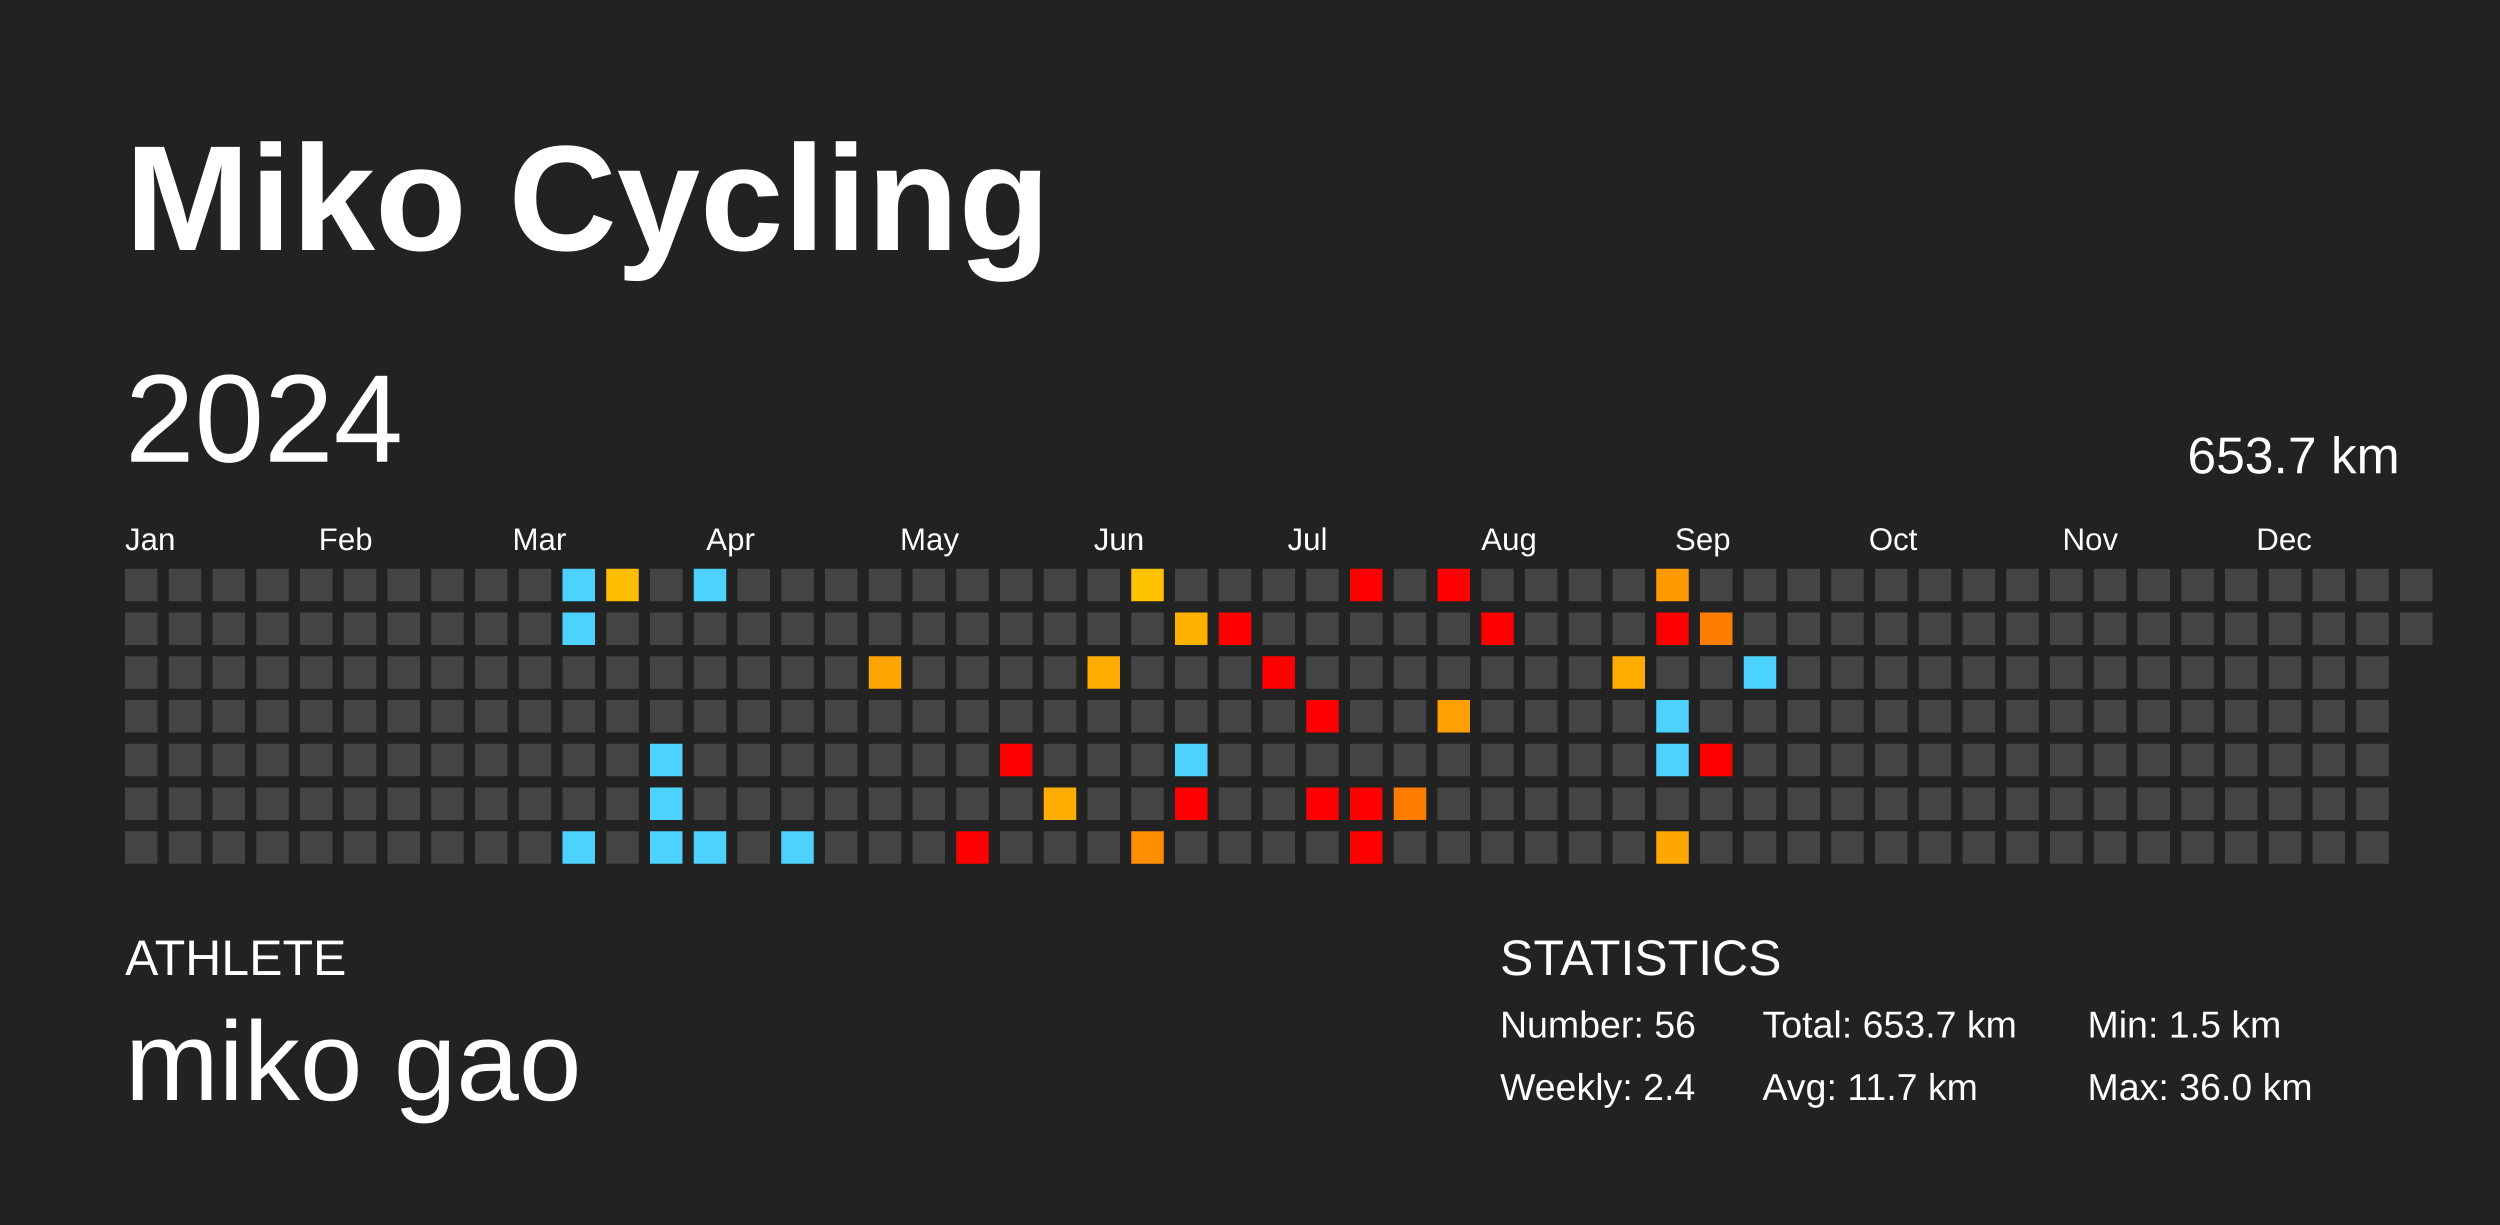
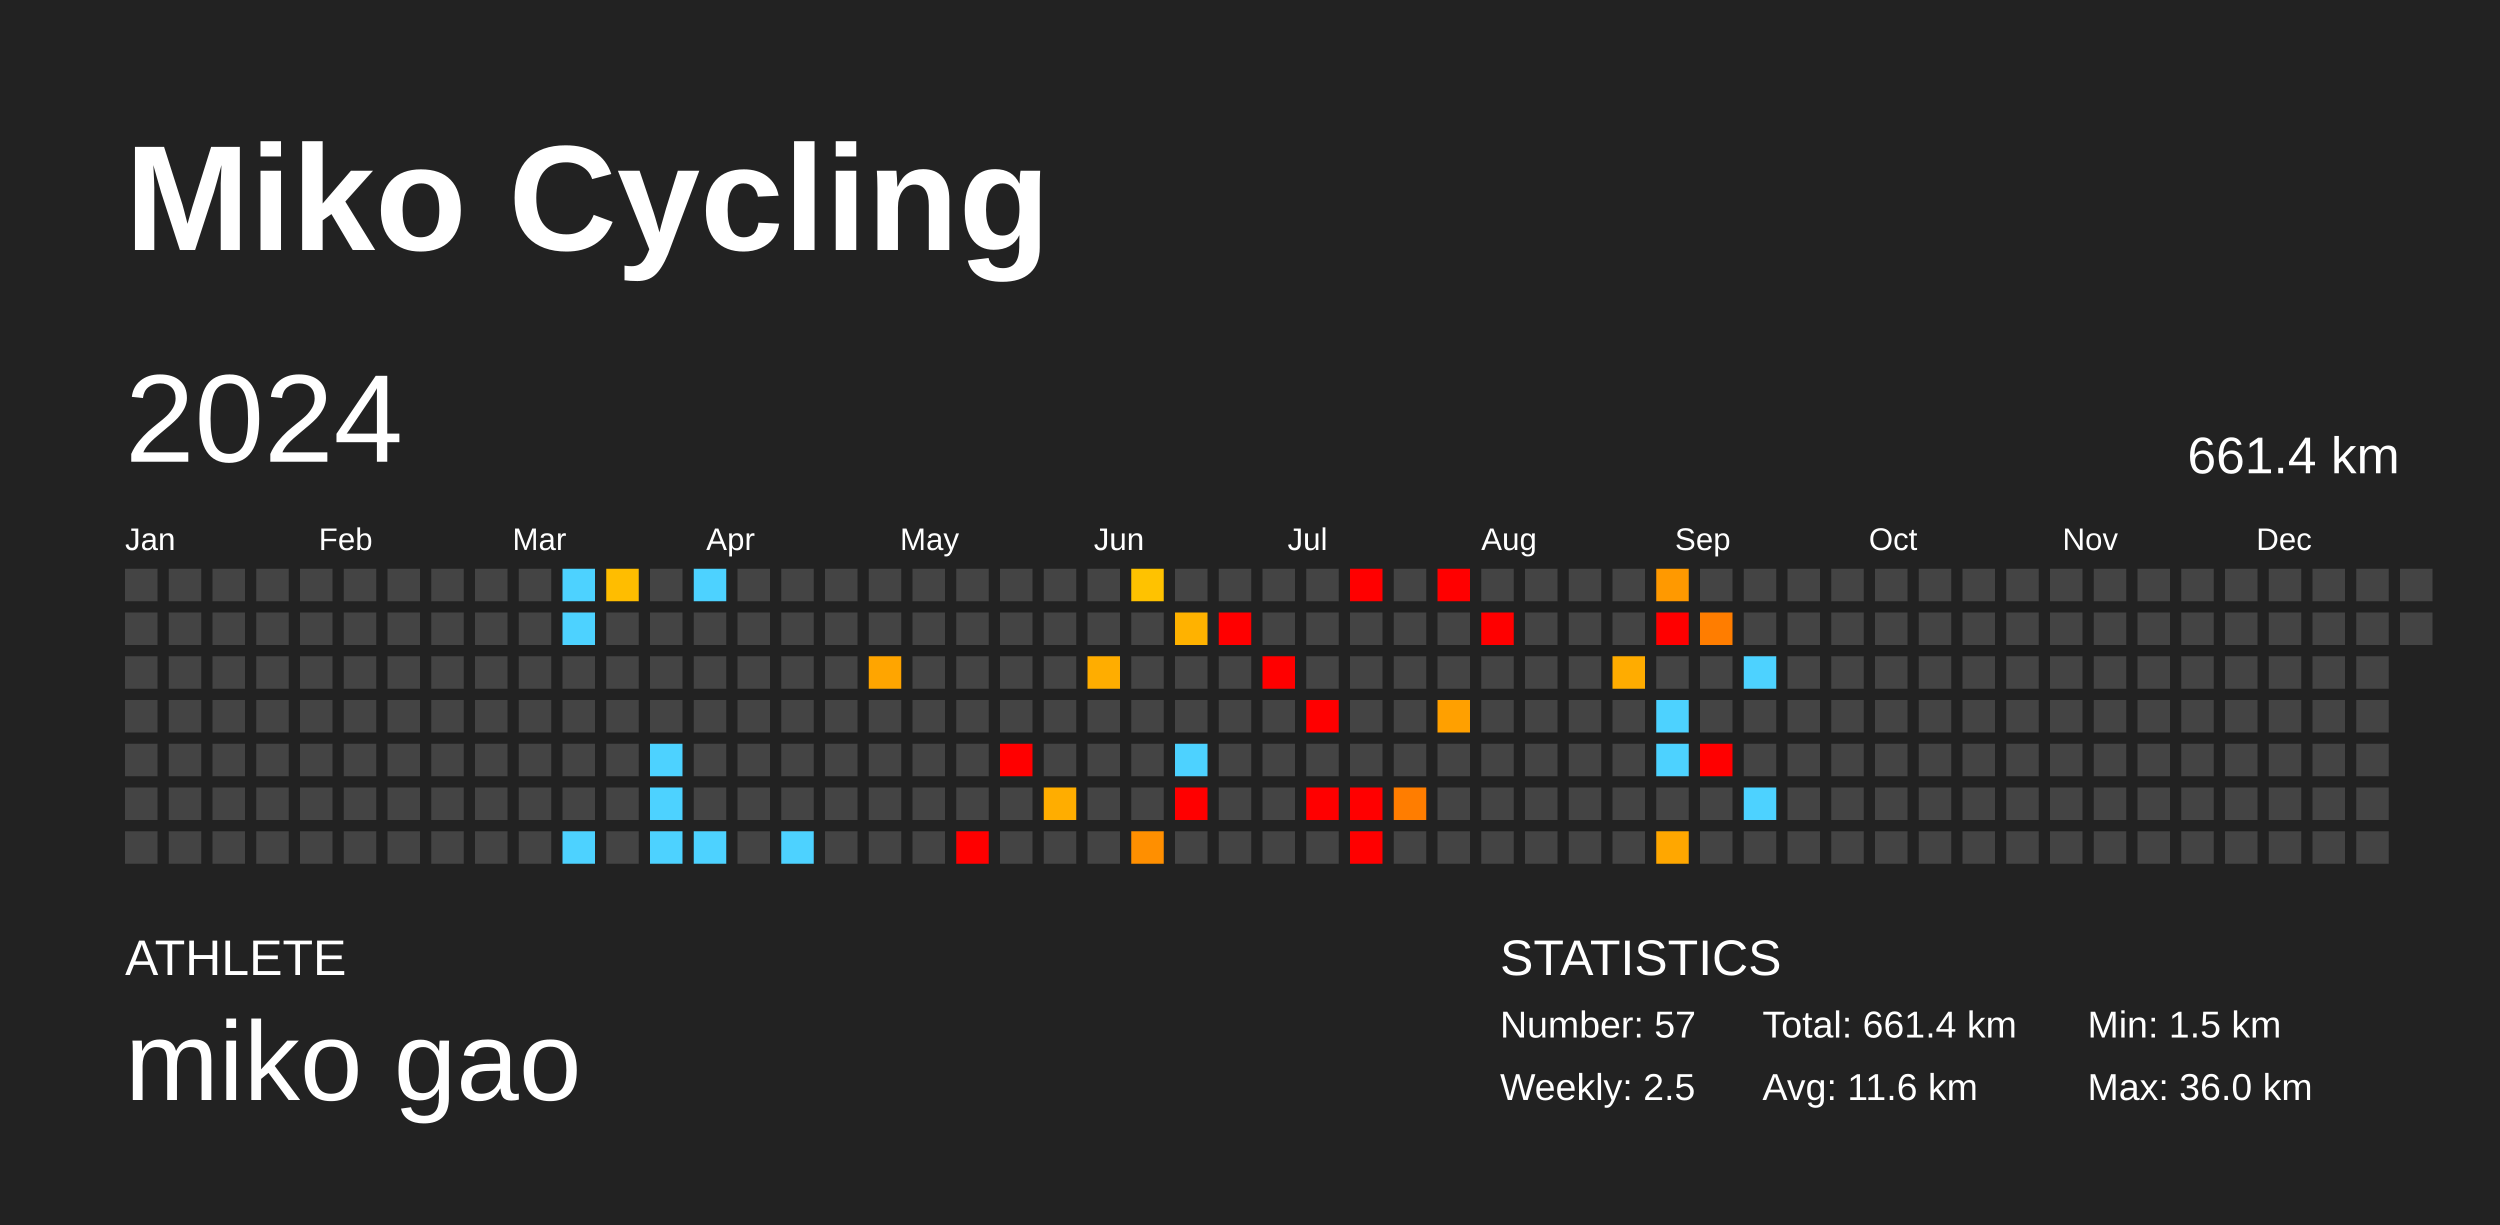
<svg xmlns="http://www.w3.org/2000/svg" baseProfile="full" height="98mm" version="1.1" viewBox="0,0,200,98" width="200mm">
  <defs />
  <rect fill="#222222" height="98" width="200" x="0" y="0" />
  <text fill="#FFFFFF" style="font-size:12px; font-family:Arial; font-weight:bold;" x="10" y="20">Miko Cycling</text>
  <text fill="#FFFFFF" style="font-size:4px; font-family:Arial" x="10" y="78">ATHLETE</text>
  <text fill="#FFFFFF" style="font-size:9px; font-family:Arial" x="10" y="88">miko gao</text>
  <text fill="#FFFFFF" style="font-size:4px; font-family:Arial" x="120" y="78">STATISTICS</text>
-   <text fill="#FFFFFF" style="font-size:3px; font-family:Arial" x="120" y="83">Number: 56</text>
-   <text fill="#FFFFFF" style="font-size:3px; font-family:Arial" x="120" y="88">Weekly: 2.4</text>
-   <text fill="#FFFFFF" style="font-size:3px; font-family:Arial" x="141" y="83">Total: 653.7 km</text>
-   <text fill="#FFFFFF" style="font-size:3px; font-family:Arial" x="141" y="88">Avg: 11.7 km</text>
+   <text fill="#FFFFFF" style="font-size:3px; font-family:Arial" x="120" y="83">Number: 57</text>
+   <text fill="#FFFFFF" style="font-size:3px; font-family:Arial" x="120" y="88">Weekly: 2.5</text>
+   <text fill="#FFFFFF" style="font-size:3px; font-family:Arial" x="141" y="83">Total: 661.4 km</text>
+   <text fill="#FFFFFF" style="font-size:3px; font-family:Arial" x="141" y="88">Avg: 11.6 km</text>
  <text fill="#FFFFFF" style="font-size:3px; font-family:Arial" x="167" y="83">Min: 1.5 km</text>
  <text fill="#FFFFFF" style="font-size:3px; font-family:Arial" x="167" y="88">Max: 36.0 km</text>
  <text dominant-baseline="hanging" fill="#FFFFFF" style="font-size:10.0px; font-family:Arial;" x="10" y="30">2024</text>
-   <text dominant-baseline="hanging" fill="#FFFFFF" style="font-size:4.125px; font-family:Arial;" x="175" y="35">653.7 km</text>
+   <text dominant-baseline="hanging" fill="#FFFFFF" style="font-size:4.125px; font-family:Arial;" x="175" y="35">661.4 km</text>
  <text fill="#FFFFFF" style="font-size:2.5px; font-family:Arial" x="10.0" y="44">Jan</text>
  <text fill="#FFFFFF" style="font-size:2.5px; font-family:Arial" x="25.5" y="44">Feb</text>
  <text fill="#FFFFFF" style="font-size:2.5px; font-family:Arial" x="41.0" y="44">Mar</text>
  <text fill="#FFFFFF" style="font-size:2.5px; font-family:Arial" x="56.5" y="44">Apr</text>
  <text fill="#FFFFFF" style="font-size:2.5px; font-family:Arial" x="72.0" y="44">May</text>
  <text fill="#FFFFFF" style="font-size:2.5px; font-family:Arial" x="87.5" y="44">Jun</text>
  <text fill="#FFFFFF" style="font-size:2.5px; font-family:Arial" x="103.0" y="44">Jul</text>
  <text fill="#FFFFFF" style="font-size:2.5px; font-family:Arial" x="118.5" y="44">Aug</text>
  <text fill="#FFFFFF" style="font-size:2.5px; font-family:Arial" x="134.0" y="44">Sep</text>
  <text fill="#FFFFFF" style="font-size:2.5px; font-family:Arial" x="149.5" y="44">Oct</text>
  <text fill="#FFFFFF" style="font-size:2.5px; font-family:Arial" x="165.0" y="44">Nov</text>
  <text fill="#FFFFFF" style="font-size:2.5px; font-family:Arial" x="180.5" y="44">Dec</text>
  <rect fill="#444444" height="2.6" width="2.6" x="10.0" y="45.5" />
  <rect fill="#444444" height="2.6" width="2.6" x="10.0" y="49.0" />
  <rect fill="#444444" height="2.6" width="2.6" x="10.0" y="52.5" />
  <rect fill="#444444" height="2.6" width="2.6" x="10.0" y="56.0" />
  <rect fill="#444444" height="2.6" width="2.6" x="10.0" y="59.5" />
  <rect fill="#444444" height="2.6" width="2.6" x="10.0" y="63.0" />
  <rect fill="#444444" height="2.6" width="2.6" x="10.0" y="66.5" />
  <rect fill="#444444" height="2.6" width="2.6" x="13.5" y="45.5" />
  <rect fill="#444444" height="2.6" width="2.6" x="13.5" y="49.0" />
  <rect fill="#444444" height="2.6" width="2.6" x="13.5" y="52.5" />
  <rect fill="#444444" height="2.6" width="2.6" x="13.5" y="56.0" />
  <rect fill="#444444" height="2.6" width="2.6" x="13.5" y="59.5" />
  <rect fill="#444444" height="2.6" width="2.6" x="13.5" y="63.0" />
  <rect fill="#444444" height="2.6" width="2.6" x="13.5" y="66.5" />
  <rect fill="#444444" height="2.6" width="2.6" x="17.0" y="45.5" />
  <rect fill="#444444" height="2.6" width="2.6" x="17.0" y="49.0" />
  <rect fill="#444444" height="2.6" width="2.6" x="17.0" y="52.5" />
  <rect fill="#444444" height="2.6" width="2.6" x="17.0" y="56.0" />
  <rect fill="#444444" height="2.6" width="2.6" x="17.0" y="59.5" />
  <rect fill="#444444" height="2.6" width="2.6" x="17.0" y="63.0" />
  <rect fill="#444444" height="2.6" width="2.6" x="17.0" y="66.5" />
  <rect fill="#444444" height="2.6" width="2.6" x="20.5" y="45.5" />
  <rect fill="#444444" height="2.6" width="2.6" x="20.5" y="49.0" />
  <rect fill="#444444" height="2.6" width="2.6" x="20.5" y="52.5" />
  <rect fill="#444444" height="2.6" width="2.6" x="20.5" y="56.0" />
  <rect fill="#444444" height="2.6" width="2.6" x="20.5" y="59.5" />
  <rect fill="#444444" height="2.6" width="2.6" x="20.5" y="63.0" />
  <rect fill="#444444" height="2.6" width="2.6" x="20.5" y="66.5" />
  <rect fill="#444444" height="2.6" width="2.6" x="24.0" y="45.5" />
  <rect fill="#444444" height="2.6" width="2.6" x="24.0" y="49.0" />
  <rect fill="#444444" height="2.6" width="2.6" x="24.0" y="52.5" />
  <rect fill="#444444" height="2.6" width="2.6" x="24.0" y="56.0" />
  <rect fill="#444444" height="2.6" width="2.6" x="24.0" y="59.5" />
  <rect fill="#444444" height="2.6" width="2.6" x="24.0" y="63.0" />
  <rect fill="#444444" height="2.6" width="2.6" x="24.0" y="66.5" />
  <rect fill="#444444" height="2.6" width="2.6" x="27.5" y="45.5" />
  <rect fill="#444444" height="2.6" width="2.6" x="27.5" y="49.0" />
  <rect fill="#444444" height="2.6" width="2.6" x="27.5" y="52.5" />
  <rect fill="#444444" height="2.6" width="2.6" x="27.5" y="56.0" />
  <rect fill="#444444" height="2.6" width="2.6" x="27.5" y="59.5" />
  <rect fill="#444444" height="2.6" width="2.6" x="27.5" y="63.0" />
  <rect fill="#444444" height="2.6" width="2.6" x="27.5" y="66.5" />
  <rect fill="#444444" height="2.6" width="2.6" x="31.0" y="45.5" />
  <rect fill="#444444" height="2.6" width="2.6" x="31.0" y="49.0" />
  <rect fill="#444444" height="2.6" width="2.6" x="31.0" y="52.5" />
  <rect fill="#444444" height="2.6" width="2.6" x="31.0" y="56.0" />
  <rect fill="#444444" height="2.6" width="2.6" x="31.0" y="59.5" />
  <rect fill="#444444" height="2.6" width="2.6" x="31.0" y="63.0" />
  <rect fill="#444444" height="2.6" width="2.6" x="31.0" y="66.5" />
  <rect fill="#444444" height="2.6" width="2.6" x="34.5" y="45.5" />
  <rect fill="#444444" height="2.6" width="2.6" x="34.5" y="49.0" />
  <rect fill="#444444" height="2.6" width="2.6" x="34.5" y="52.5" />
  <rect fill="#444444" height="2.6" width="2.6" x="34.5" y="56.0" />
  <rect fill="#444444" height="2.6" width="2.6" x="34.5" y="59.5" />
  <rect fill="#444444" height="2.6" width="2.6" x="34.5" y="63.0" />
  <rect fill="#444444" height="2.6" width="2.6" x="34.5" y="66.5" />
  <rect fill="#444444" height="2.6" width="2.6" x="38.0" y="45.5" />
  <rect fill="#444444" height="2.6" width="2.6" x="38.0" y="49.0" />
  <rect fill="#444444" height="2.6" width="2.6" x="38.0" y="52.5" />
  <rect fill="#444444" height="2.6" width="2.6" x="38.0" y="56.0" />
  <rect fill="#444444" height="2.6" width="2.6" x="38.0" y="59.5" />
  <rect fill="#444444" height="2.6" width="2.6" x="38.0" y="63.0" />
  <rect fill="#444444" height="2.6" width="2.6" x="38.0" y="66.5" />
  <rect fill="#444444" height="2.6" width="2.6" x="41.5" y="45.5" />
  <rect fill="#444444" height="2.6" width="2.6" x="41.5" y="49.0" />
  <rect fill="#444444" height="2.6" width="2.6" x="41.5" y="52.5" />
  <rect fill="#444444" height="2.6" width="2.6" x="41.5" y="56.0" />
  <rect fill="#444444" height="2.6" width="2.6" x="41.5" y="59.5" />
  <rect fill="#444444" height="2.6" width="2.6" x="41.5" y="63.0" />
  <rect fill="#444444" height="2.6" width="2.6" x="41.5" y="66.5" />
  <rect fill="#4dd2ff" height="2.6" width="2.6" x="45.0" y="45.5" />
  <rect fill="#4dd2ff" height="2.6" width="2.6" x="45.0" y="49.0" />
  <rect fill="#444444" height="2.6" width="2.6" x="45.0" y="52.5" />
  <rect fill="#444444" height="2.6" width="2.6" x="45.0" y="56.0" />
  <rect fill="#444444" height="2.6" width="2.6" x="45.0" y="59.5" />
  <rect fill="#444444" height="2.6" width="2.6" x="45.0" y="63.0" />
  <rect fill="#4dd2ff" height="2.6" width="2.6" x="45.0" y="66.5" />
  <rect fill="#ffbd00" height="2.6" width="2.6" x="48.5" y="45.5" />
  <rect fill="#444444" height="2.6" width="2.6" x="48.5" y="49.0" />
  <rect fill="#444444" height="2.6" width="2.6" x="48.5" y="52.5" />
  <rect fill="#444444" height="2.6" width="2.6" x="48.5" y="56.0" />
  <rect fill="#444444" height="2.6" width="2.6" x="48.5" y="59.5" />
  <rect fill="#444444" height="2.6" width="2.6" x="48.5" y="63.0" />
  <rect fill="#444444" height="2.6" width="2.6" x="48.5" y="66.5" />
  <rect fill="#444444" height="2.6" width="2.6" x="52.0" y="45.5" />
  <rect fill="#444444" height="2.6" width="2.6" x="52.0" y="49.0" />
  <rect fill="#444444" height="2.6" width="2.6" x="52.0" y="52.5" />
  <rect fill="#444444" height="2.6" width="2.6" x="52.0" y="56.0" />
  <rect fill="#4dd2ff" height="2.6" width="2.6" x="52.0" y="59.5" />
  <rect fill="#4dd2ff" height="2.6" width="2.6" x="52.0" y="63.0" />
  <rect fill="#4dd2ff" height="2.6" width="2.6" x="52.0" y="66.5" />
  <rect fill="#4dd2ff" height="2.6" width="2.6" x="55.5" y="45.5" />
  <rect fill="#444444" height="2.6" width="2.6" x="55.5" y="49.0" />
  <rect fill="#444444" height="2.6" width="2.6" x="55.5" y="52.5" />
  <rect fill="#444444" height="2.6" width="2.6" x="55.5" y="56.0" />
  <rect fill="#444444" height="2.6" width="2.6" x="55.5" y="59.5" />
  <rect fill="#444444" height="2.6" width="2.6" x="55.5" y="63.0" />
  <rect fill="#4dd2ff" height="2.6" width="2.6" x="55.5" y="66.5" />
  <rect fill="#444444" height="2.6" width="2.6" x="59.0" y="45.5" />
  <rect fill="#444444" height="2.6" width="2.6" x="59.0" y="49.0" />
  <rect fill="#444444" height="2.6" width="2.6" x="59.0" y="52.5" />
  <rect fill="#444444" height="2.6" width="2.6" x="59.0" y="56.0" />
  <rect fill="#444444" height="2.6" width="2.6" x="59.0" y="59.5" />
  <rect fill="#444444" height="2.6" width="2.6" x="59.0" y="63.0" />
  <rect fill="#444444" height="2.6" width="2.6" x="59.0" y="66.5" />
  <rect fill="#444444" height="2.6" width="2.6" x="62.5" y="45.5" />
  <rect fill="#444444" height="2.6" width="2.6" x="62.5" y="49.0" />
  <rect fill="#444444" height="2.6" width="2.6" x="62.5" y="52.5" />
  <rect fill="#444444" height="2.6" width="2.6" x="62.5" y="56.0" />
  <rect fill="#444444" height="2.6" width="2.6" x="62.5" y="59.5" />
  <rect fill="#444444" height="2.6" width="2.6" x="62.5" y="63.0" />
  <rect fill="#4dd2ff" height="2.6" width="2.6" x="62.5" y="66.5" />
  <rect fill="#444444" height="2.6" width="2.6" x="66.0" y="45.5" />
  <rect fill="#444444" height="2.6" width="2.6" x="66.0" y="49.0" />
  <rect fill="#444444" height="2.6" width="2.6" x="66.0" y="52.5" />
  <rect fill="#444444" height="2.6" width="2.6" x="66.0" y="56.0" />
  <rect fill="#444444" height="2.6" width="2.6" x="66.0" y="59.5" />
  <rect fill="#444444" height="2.6" width="2.6" x="66.0" y="63.0" />
  <rect fill="#444444" height="2.6" width="2.6" x="66.0" y="66.5" />
  <rect fill="#444444" height="2.6" width="2.6" x="69.5" y="45.5" />
  <rect fill="#444444" height="2.6" width="2.6" x="69.5" y="49.0" />
  <rect fill="#ffa500" height="2.6" width="2.6" x="69.5" y="52.5" />
  <rect fill="#444444" height="2.6" width="2.6" x="69.5" y="56.0" />
  <rect fill="#444444" height="2.6" width="2.6" x="69.5" y="59.5" />
  <rect fill="#444444" height="2.6" width="2.6" x="69.5" y="63.0" />
  <rect fill="#444444" height="2.6" width="2.6" x="69.5" y="66.5" />
  <rect fill="#444444" height="2.6" width="2.6" x="73.0" y="45.5" />
  <rect fill="#444444" height="2.6" width="2.6" x="73.0" y="49.0" />
  <rect fill="#444444" height="2.6" width="2.6" x="73.0" y="52.5" />
  <rect fill="#444444" height="2.6" width="2.6" x="73.0" y="56.0" />
  <rect fill="#444444" height="2.6" width="2.6" x="73.0" y="59.5" />
  <rect fill="#444444" height="2.6" width="2.6" x="73.0" y="63.0" />
  <rect fill="#444444" height="2.6" width="2.6" x="73.0" y="66.5" />
  <rect fill="#444444" height="2.6" width="2.6" x="76.5" y="45.5" />
  <rect fill="#444444" height="2.6" width="2.6" x="76.5" y="49.0" />
  <rect fill="#444444" height="2.6" width="2.6" x="76.5" y="52.5" />
  <rect fill="#444444" height="2.6" width="2.6" x="76.5" y="56.0" />
  <rect fill="#444444" height="2.6" width="2.6" x="76.5" y="59.5" />
  <rect fill="#444444" height="2.6" width="2.6" x="76.5" y="63.0" />
  <rect fill="red" height="2.6" width="2.6" x="76.5" y="66.5" />
  <rect fill="#444444" height="2.6" width="2.6" x="80.0" y="45.5" />
  <rect fill="#444444" height="2.6" width="2.6" x="80.0" y="49.0" />
  <rect fill="#444444" height="2.6" width="2.6" x="80.0" y="52.5" />
  <rect fill="#444444" height="2.6" width="2.6" x="80.0" y="56.0" />
  <rect fill="red" height="2.6" width="2.6" x="80.0" y="59.5" />
  <rect fill="#444444" height="2.6" width="2.6" x="80.0" y="63.0" />
  <rect fill="#444444" height="2.6" width="2.6" x="80.0" y="66.5" />
  <rect fill="#444444" height="2.6" width="2.6" x="83.5" y="45.5" />
  <rect fill="#444444" height="2.6" width="2.6" x="83.5" y="49.0" />
  <rect fill="#444444" height="2.6" width="2.6" x="83.5" y="52.5" />
  <rect fill="#444444" height="2.6" width="2.6" x="83.5" y="56.0" />
  <rect fill="#444444" height="2.6" width="2.6" x="83.5" y="59.5" />
  <rect fill="#ffad00" height="2.6" width="2.6" x="83.5" y="63.0" />
  <rect fill="#444444" height="2.6" width="2.6" x="83.5" y="66.5" />
  <rect fill="#444444" height="2.6" width="2.6" x="87.0" y="45.5" />
  <rect fill="#444444" height="2.6" width="2.6" x="87.0" y="49.0" />
  <rect fill="#ffad00" height="2.6" width="2.6" x="87.0" y="52.5" />
  <rect fill="#444444" height="2.6" width="2.6" x="87.0" y="56.0" />
  <rect fill="#444444" height="2.6" width="2.6" x="87.0" y="59.5" />
  <rect fill="#444444" height="2.6" width="2.6" x="87.0" y="63.0" />
  <rect fill="#444444" height="2.6" width="2.6" x="87.0" y="66.5" />
  <rect fill="#ffc200" height="2.6" width="2.6" x="90.5" y="45.5" />
  <rect fill="#444444" height="2.6" width="2.6" x="90.5" y="49.0" />
  <rect fill="#444444" height="2.6" width="2.6" x="90.5" y="52.5" />
  <rect fill="#444444" height="2.6" width="2.6" x="90.5" y="56.0" />
  <rect fill="#444444" height="2.6" width="2.6" x="90.5" y="59.5" />
  <rect fill="#444444" height="2.6" width="2.6" x="90.5" y="63.0" />
  <rect fill="#ff8f00" height="2.6" width="2.6" x="90.5" y="66.5" />
  <rect fill="#444444" height="2.6" width="2.6" x="94.0" y="45.5" />
  <rect fill="#ffb200" height="2.6" width="2.6" x="94.0" y="49.0" />
  <rect fill="#444444" height="2.6" width="2.6" x="94.0" y="52.5" />
  <rect fill="#444444" height="2.6" width="2.6" x="94.0" y="56.0" />
  <rect fill="#4dd2ff" height="2.6" width="2.6" x="94.0" y="59.5" />
  <rect fill="red" height="2.6" width="2.6" x="94.0" y="63.0" />
  <rect fill="#444444" height="2.6" width="2.6" x="94.0" y="66.5" />
  <rect fill="#444444" height="2.6" width="2.6" x="97.5" y="45.5" />
  <rect fill="red" height="2.6" width="2.6" x="97.5" y="49.0" />
  <rect fill="#444444" height="2.6" width="2.6" x="97.5" y="52.5" />
  <rect fill="#444444" height="2.6" width="2.6" x="97.5" y="56.0" />
  <rect fill="#444444" height="2.6" width="2.6" x="97.5" y="59.5" />
  <rect fill="#444444" height="2.6" width="2.6" x="97.5" y="63.0" />
  <rect fill="#444444" height="2.6" width="2.6" x="97.5" y="66.5" />
  <rect fill="#444444" height="2.6" width="2.6" x="101.0" y="45.5" />
  <rect fill="#444444" height="2.6" width="2.6" x="101.0" y="49.0" />
  <rect fill="red" height="2.6" width="2.6" x="101.0" y="52.5" />
  <rect fill="#444444" height="2.6" width="2.6" x="101.0" y="56.0" />
  <rect fill="#444444" height="2.6" width="2.6" x="101.0" y="59.5" />
  <rect fill="#444444" height="2.6" width="2.6" x="101.0" y="63.0" />
  <rect fill="#444444" height="2.6" width="2.6" x="101.0" y="66.5" />
  <rect fill="#444444" height="2.6" width="2.6" x="104.5" y="45.5" />
  <rect fill="#444444" height="2.6" width="2.6" x="104.5" y="49.0" />
  <rect fill="#444444" height="2.6" width="2.6" x="104.5" y="52.5" />
  <rect fill="red" height="2.6" width="2.6" x="104.5" y="56.0" />
  <rect fill="#444444" height="2.6" width="2.6" x="104.5" y="59.5" />
  <rect fill="red" height="2.6" width="2.6" x="104.5" y="63.0" />
  <rect fill="#444444" height="2.6" width="2.6" x="104.5" y="66.5" />
  <rect fill="red" height="2.6" width="2.6" x="108.0" y="45.5" />
  <rect fill="#444444" height="2.6" width="2.6" x="108.0" y="49.0" />
  <rect fill="#444444" height="2.6" width="2.6" x="108.0" y="52.5" />
  <rect fill="#444444" height="2.6" width="2.6" x="108.0" y="56.0" />
  <rect fill="#444444" height="2.6" width="2.6" x="108.0" y="59.5" />
  <rect fill="red" height="2.6" width="2.6" x="108.0" y="63.0" />
  <rect fill="red" height="2.6" width="2.6" x="108.0" y="66.5" />
  <rect fill="#444444" height="2.6" width="2.6" x="111.5" y="45.5" />
  <rect fill="#444444" height="2.6" width="2.6" x="111.5" y="49.0" />
  <rect fill="#444444" height="2.6" width="2.6" x="111.5" y="52.5" />
  <rect fill="#444444" height="2.6" width="2.6" x="111.5" y="56.0" />
  <rect fill="#444444" height="2.6" width="2.6" x="111.5" y="59.5" />
  <rect fill="#ff7d00" height="2.6" width="2.6" x="111.5" y="63.0" />
  <rect fill="#444444" height="2.6" width="2.6" x="111.5" y="66.5" />
  <rect fill="red" height="2.6" width="2.6" x="115.0" y="45.5" />
  <rect fill="#444444" height="2.6" width="2.6" x="115.0" y="49.0" />
  <rect fill="#444444" height="2.6" width="2.6" x="115.0" y="52.5" />
  <rect fill="#ffa000" height="2.6" width="2.6" x="115.0" y="56.0" />
  <rect fill="#444444" height="2.6" width="2.6" x="115.0" y="59.5" />
  <rect fill="#444444" height="2.6" width="2.6" x="115.0" y="63.0" />
  <rect fill="#444444" height="2.6" width="2.6" x="115.0" y="66.5" />
  <rect fill="#444444" height="2.6" width="2.6" x="118.5" y="45.5" />
  <rect fill="red" height="2.6" width="2.6" x="118.5" y="49.0" />
  <rect fill="#444444" height="2.6" width="2.6" x="118.5" y="52.5" />
  <rect fill="#444444" height="2.6" width="2.6" x="118.5" y="56.0" />
  <rect fill="#444444" height="2.6" width="2.6" x="118.5" y="59.5" />
  <rect fill="#444444" height="2.6" width="2.6" x="118.5" y="63.0" />
  <rect fill="#444444" height="2.6" width="2.6" x="118.5" y="66.5" />
  <rect fill="#444444" height="2.6" width="2.6" x="122.0" y="45.5" />
  <rect fill="#444444" height="2.6" width="2.6" x="122.0" y="49.0" />
  <rect fill="#444444" height="2.6" width="2.6" x="122.0" y="52.5" />
  <rect fill="#444444" height="2.6" width="2.6" x="122.0" y="56.0" />
  <rect fill="#444444" height="2.6" width="2.6" x="122.0" y="59.5" />
  <rect fill="#444444" height="2.6" width="2.6" x="122.0" y="63.0" />
  <rect fill="#444444" height="2.6" width="2.6" x="122.0" y="66.5" />
  <rect fill="#444444" height="2.6" width="2.6" x="125.5" y="45.5" />
  <rect fill="#444444" height="2.6" width="2.6" x="125.5" y="49.0" />
  <rect fill="#444444" height="2.6" width="2.6" x="125.5" y="52.5" />
  <rect fill="#444444" height="2.6" width="2.6" x="125.5" y="56.0" />
  <rect fill="#444444" height="2.6" width="2.6" x="125.5" y="59.5" />
  <rect fill="#444444" height="2.6" width="2.6" x="125.5" y="63.0" />
  <rect fill="#444444" height="2.6" width="2.6" x="125.5" y="66.5" />
  <rect fill="#444444" height="2.6" width="2.6" x="129.0" y="45.5" />
  <rect fill="#444444" height="2.6" width="2.6" x="129.0" y="49.0" />
  <rect fill="#ffac00" height="2.6" width="2.6" x="129.0" y="52.5" />
  <rect fill="#444444" height="2.6" width="2.6" x="129.0" y="56.0" />
  <rect fill="#444444" height="2.6" width="2.6" x="129.0" y="59.5" />
  <rect fill="#444444" height="2.6" width="2.6" x="129.0" y="63.0" />
  <rect fill="#444444" height="2.6" width="2.6" x="129.0" y="66.5" />
  <rect fill="#ff9900" height="2.6" width="2.6" x="132.5" y="45.5" />
  <rect fill="red" height="2.6" width="2.6" x="132.5" y="49.0" />
  <rect fill="#444444" height="2.6" width="2.6" x="132.5" y="52.5" />
  <rect fill="#4dd2ff" height="2.6" width="2.6" x="132.5" y="56.0" />
  <rect fill="#4dd2ff" height="2.6" width="2.6" x="132.5" y="59.5" />
  <rect fill="#444444" height="2.6" width="2.6" x="132.5" y="63.0" />
  <rect fill="#ffa700" height="2.6" width="2.6" x="132.5" y="66.5" />
  <rect fill="#444444" height="2.6" width="2.6" x="136.0" y="45.5" />
  <rect fill="#ff7d00" height="2.6" width="2.6" x="136.0" y="49.0" />
  <rect fill="#444444" height="2.6" width="2.6" x="136.0" y="52.5" />
  <rect fill="#444444" height="2.6" width="2.6" x="136.0" y="56.0" />
  <rect fill="red" height="2.6" width="2.6" x="136.0" y="59.5" />
  <rect fill="#444444" height="2.6" width="2.6" x="136.0" y="63.0" />
  <rect fill="#444444" height="2.6" width="2.6" x="136.0" y="66.5" />
  <rect fill="#444444" height="2.6" width="2.6" x="139.5" y="45.5" />
  <rect fill="#444444" height="2.6" width="2.6" x="139.5" y="49.0" />
  <rect fill="#4dd2ff" height="2.6" width="2.6" x="139.5" y="52.5" />
  <rect fill="#444444" height="2.6" width="2.6" x="139.5" y="56.0" />
  <rect fill="#444444" height="2.6" width="2.6" x="139.5" y="59.5" />
-   <rect fill="#444444" height="2.6" width="2.6" x="139.5" y="63.0" />
+   <rect fill="#4dd2ff" height="2.6" width="2.6" x="139.5" y="63.0" />
  <rect fill="#444444" height="2.6" width="2.6" x="139.5" y="66.5" />
  <rect fill="#444444" height="2.6" width="2.6" x="143.0" y="45.5" />
  <rect fill="#444444" height="2.6" width="2.6" x="143.0" y="49.0" />
  <rect fill="#444444" height="2.6" width="2.6" x="143.0" y="52.5" />
  <rect fill="#444444" height="2.6" width="2.6" x="143.0" y="56.0" />
  <rect fill="#444444" height="2.6" width="2.6" x="143.0" y="59.5" />
  <rect fill="#444444" height="2.6" width="2.6" x="143.0" y="63.0" />
  <rect fill="#444444" height="2.6" width="2.6" x="143.0" y="66.5" />
  <rect fill="#444444" height="2.6" width="2.6" x="146.5" y="45.5" />
  <rect fill="#444444" height="2.6" width="2.6" x="146.5" y="49.0" />
  <rect fill="#444444" height="2.6" width="2.6" x="146.5" y="52.5" />
  <rect fill="#444444" height="2.6" width="2.6" x="146.5" y="56.0" />
  <rect fill="#444444" height="2.6" width="2.6" x="146.5" y="59.5" />
  <rect fill="#444444" height="2.6" width="2.6" x="146.5" y="63.0" />
  <rect fill="#444444" height="2.6" width="2.6" x="146.5" y="66.5" />
  <rect fill="#444444" height="2.6" width="2.6" x="150.0" y="45.5" />
  <rect fill="#444444" height="2.6" width="2.6" x="150.0" y="49.0" />
  <rect fill="#444444" height="2.6" width="2.6" x="150.0" y="52.5" />
  <rect fill="#444444" height="2.6" width="2.6" x="150.0" y="56.0" />
  <rect fill="#444444" height="2.6" width="2.6" x="150.0" y="59.5" />
  <rect fill="#444444" height="2.6" width="2.6" x="150.0" y="63.0" />
  <rect fill="#444444" height="2.6" width="2.6" x="150.0" y="66.5" />
  <rect fill="#444444" height="2.6" width="2.6" x="153.5" y="45.5" />
  <rect fill="#444444" height="2.6" width="2.6" x="153.5" y="49.0" />
  <rect fill="#444444" height="2.6" width="2.6" x="153.5" y="52.5" />
  <rect fill="#444444" height="2.6" width="2.6" x="153.5" y="56.0" />
  <rect fill="#444444" height="2.6" width="2.6" x="153.5" y="59.5" />
  <rect fill="#444444" height="2.6" width="2.6" x="153.5" y="63.0" />
  <rect fill="#444444" height="2.6" width="2.6" x="153.5" y="66.5" />
  <rect fill="#444444" height="2.6" width="2.6" x="157.0" y="45.5" />
  <rect fill="#444444" height="2.6" width="2.6" x="157.0" y="49.0" />
  <rect fill="#444444" height="2.6" width="2.6" x="157.0" y="52.5" />
  <rect fill="#444444" height="2.6" width="2.6" x="157.0" y="56.0" />
  <rect fill="#444444" height="2.6" width="2.6" x="157.0" y="59.5" />
  <rect fill="#444444" height="2.6" width="2.6" x="157.0" y="63.0" />
  <rect fill="#444444" height="2.6" width="2.6" x="157.0" y="66.5" />
  <rect fill="#444444" height="2.6" width="2.6" x="160.5" y="45.5" />
  <rect fill="#444444" height="2.6" width="2.6" x="160.5" y="49.0" />
  <rect fill="#444444" height="2.6" width="2.6" x="160.5" y="52.5" />
  <rect fill="#444444" height="2.6" width="2.6" x="160.5" y="56.0" />
  <rect fill="#444444" height="2.6" width="2.6" x="160.5" y="59.5" />
  <rect fill="#444444" height="2.6" width="2.6" x="160.5" y="63.0" />
  <rect fill="#444444" height="2.6" width="2.6" x="160.5" y="66.5" />
  <rect fill="#444444" height="2.6" width="2.6" x="164.0" y="45.5" />
  <rect fill="#444444" height="2.6" width="2.6" x="164.0" y="49.0" />
  <rect fill="#444444" height="2.6" width="2.6" x="164.0" y="52.5" />
  <rect fill="#444444" height="2.6" width="2.6" x="164.0" y="56.0" />
  <rect fill="#444444" height="2.6" width="2.6" x="164.0" y="59.5" />
  <rect fill="#444444" height="2.6" width="2.6" x="164.0" y="63.0" />
  <rect fill="#444444" height="2.6" width="2.6" x="164.0" y="66.5" />
  <rect fill="#444444" height="2.6" width="2.6" x="167.5" y="45.5" />
  <rect fill="#444444" height="2.6" width="2.6" x="167.5" y="49.0" />
  <rect fill="#444444" height="2.6" width="2.6" x="167.5" y="52.5" />
  <rect fill="#444444" height="2.6" width="2.6" x="167.5" y="56.0" />
  <rect fill="#444444" height="2.6" width="2.6" x="167.5" y="59.5" />
  <rect fill="#444444" height="2.6" width="2.6" x="167.5" y="63.0" />
  <rect fill="#444444" height="2.6" width="2.6" x="167.5" y="66.5" />
  <rect fill="#444444" height="2.6" width="2.6" x="171.0" y="45.5" />
  <rect fill="#444444" height="2.6" width="2.6" x="171.0" y="49.0" />
  <rect fill="#444444" height="2.6" width="2.6" x="171.0" y="52.5" />
  <rect fill="#444444" height="2.6" width="2.6" x="171.0" y="56.0" />
  <rect fill="#444444" height="2.6" width="2.6" x="171.0" y="59.5" />
  <rect fill="#444444" height="2.6" width="2.6" x="171.0" y="63.0" />
  <rect fill="#444444" height="2.6" width="2.6" x="171.0" y="66.5" />
  <rect fill="#444444" height="2.6" width="2.6" x="174.5" y="45.5" />
  <rect fill="#444444" height="2.6" width="2.6" x="174.5" y="49.0" />
  <rect fill="#444444" height="2.6" width="2.6" x="174.5" y="52.5" />
  <rect fill="#444444" height="2.6" width="2.6" x="174.5" y="56.0" />
  <rect fill="#444444" height="2.6" width="2.6" x="174.5" y="59.5" />
  <rect fill="#444444" height="2.6" width="2.6" x="174.5" y="63.0" />
  <rect fill="#444444" height="2.6" width="2.6" x="174.5" y="66.5" />
  <rect fill="#444444" height="2.6" width="2.6" x="178.0" y="45.5" />
  <rect fill="#444444" height="2.6" width="2.6" x="178.0" y="49.0" />
  <rect fill="#444444" height="2.6" width="2.6" x="178.0" y="52.5" />
  <rect fill="#444444" height="2.6" width="2.6" x="178.0" y="56.0" />
  <rect fill="#444444" height="2.6" width="2.6" x="178.0" y="59.5" />
  <rect fill="#444444" height="2.6" width="2.6" x="178.0" y="63.0" />
  <rect fill="#444444" height="2.6" width="2.6" x="178.0" y="66.5" />
  <rect fill="#444444" height="2.6" width="2.6" x="181.5" y="45.5" />
  <rect fill="#444444" height="2.6" width="2.6" x="181.5" y="49.0" />
  <rect fill="#444444" height="2.6" width="2.6" x="181.5" y="52.5" />
  <rect fill="#444444" height="2.6" width="2.6" x="181.5" y="56.0" />
  <rect fill="#444444" height="2.6" width="2.6" x="181.5" y="59.5" />
  <rect fill="#444444" height="2.6" width="2.6" x="181.5" y="63.0" />
  <rect fill="#444444" height="2.6" width="2.6" x="181.5" y="66.5" />
  <rect fill="#444444" height="2.6" width="2.6" x="185.0" y="45.5" />
  <rect fill="#444444" height="2.6" width="2.6" x="185.0" y="49.0" />
  <rect fill="#444444" height="2.6" width="2.6" x="185.0" y="52.5" />
  <rect fill="#444444" height="2.6" width="2.6" x="185.0" y="56.0" />
  <rect fill="#444444" height="2.6" width="2.6" x="185.0" y="59.5" />
  <rect fill="#444444" height="2.6" width="2.6" x="185.0" y="63.0" />
  <rect fill="#444444" height="2.6" width="2.6" x="185.0" y="66.5" />
  <rect fill="#444444" height="2.6" width="2.6" x="188.5" y="45.5" />
  <rect fill="#444444" height="2.6" width="2.6" x="188.5" y="49.0" />
  <rect fill="#444444" height="2.6" width="2.6" x="188.5" y="52.5" />
  <rect fill="#444444" height="2.6" width="2.6" x="188.5" y="56.0" />
  <rect fill="#444444" height="2.6" width="2.6" x="188.5" y="59.5" />
  <rect fill="#444444" height="2.6" width="2.6" x="188.5" y="63.0" />
  <rect fill="#444444" height="2.6" width="2.6" x="188.5" y="66.5" />
  <rect fill="#444444" height="2.6" width="2.6" x="192.0" y="45.5" />
  <rect fill="#444444" height="2.6" width="2.6" x="192.0" y="49.0" />
</svg>
